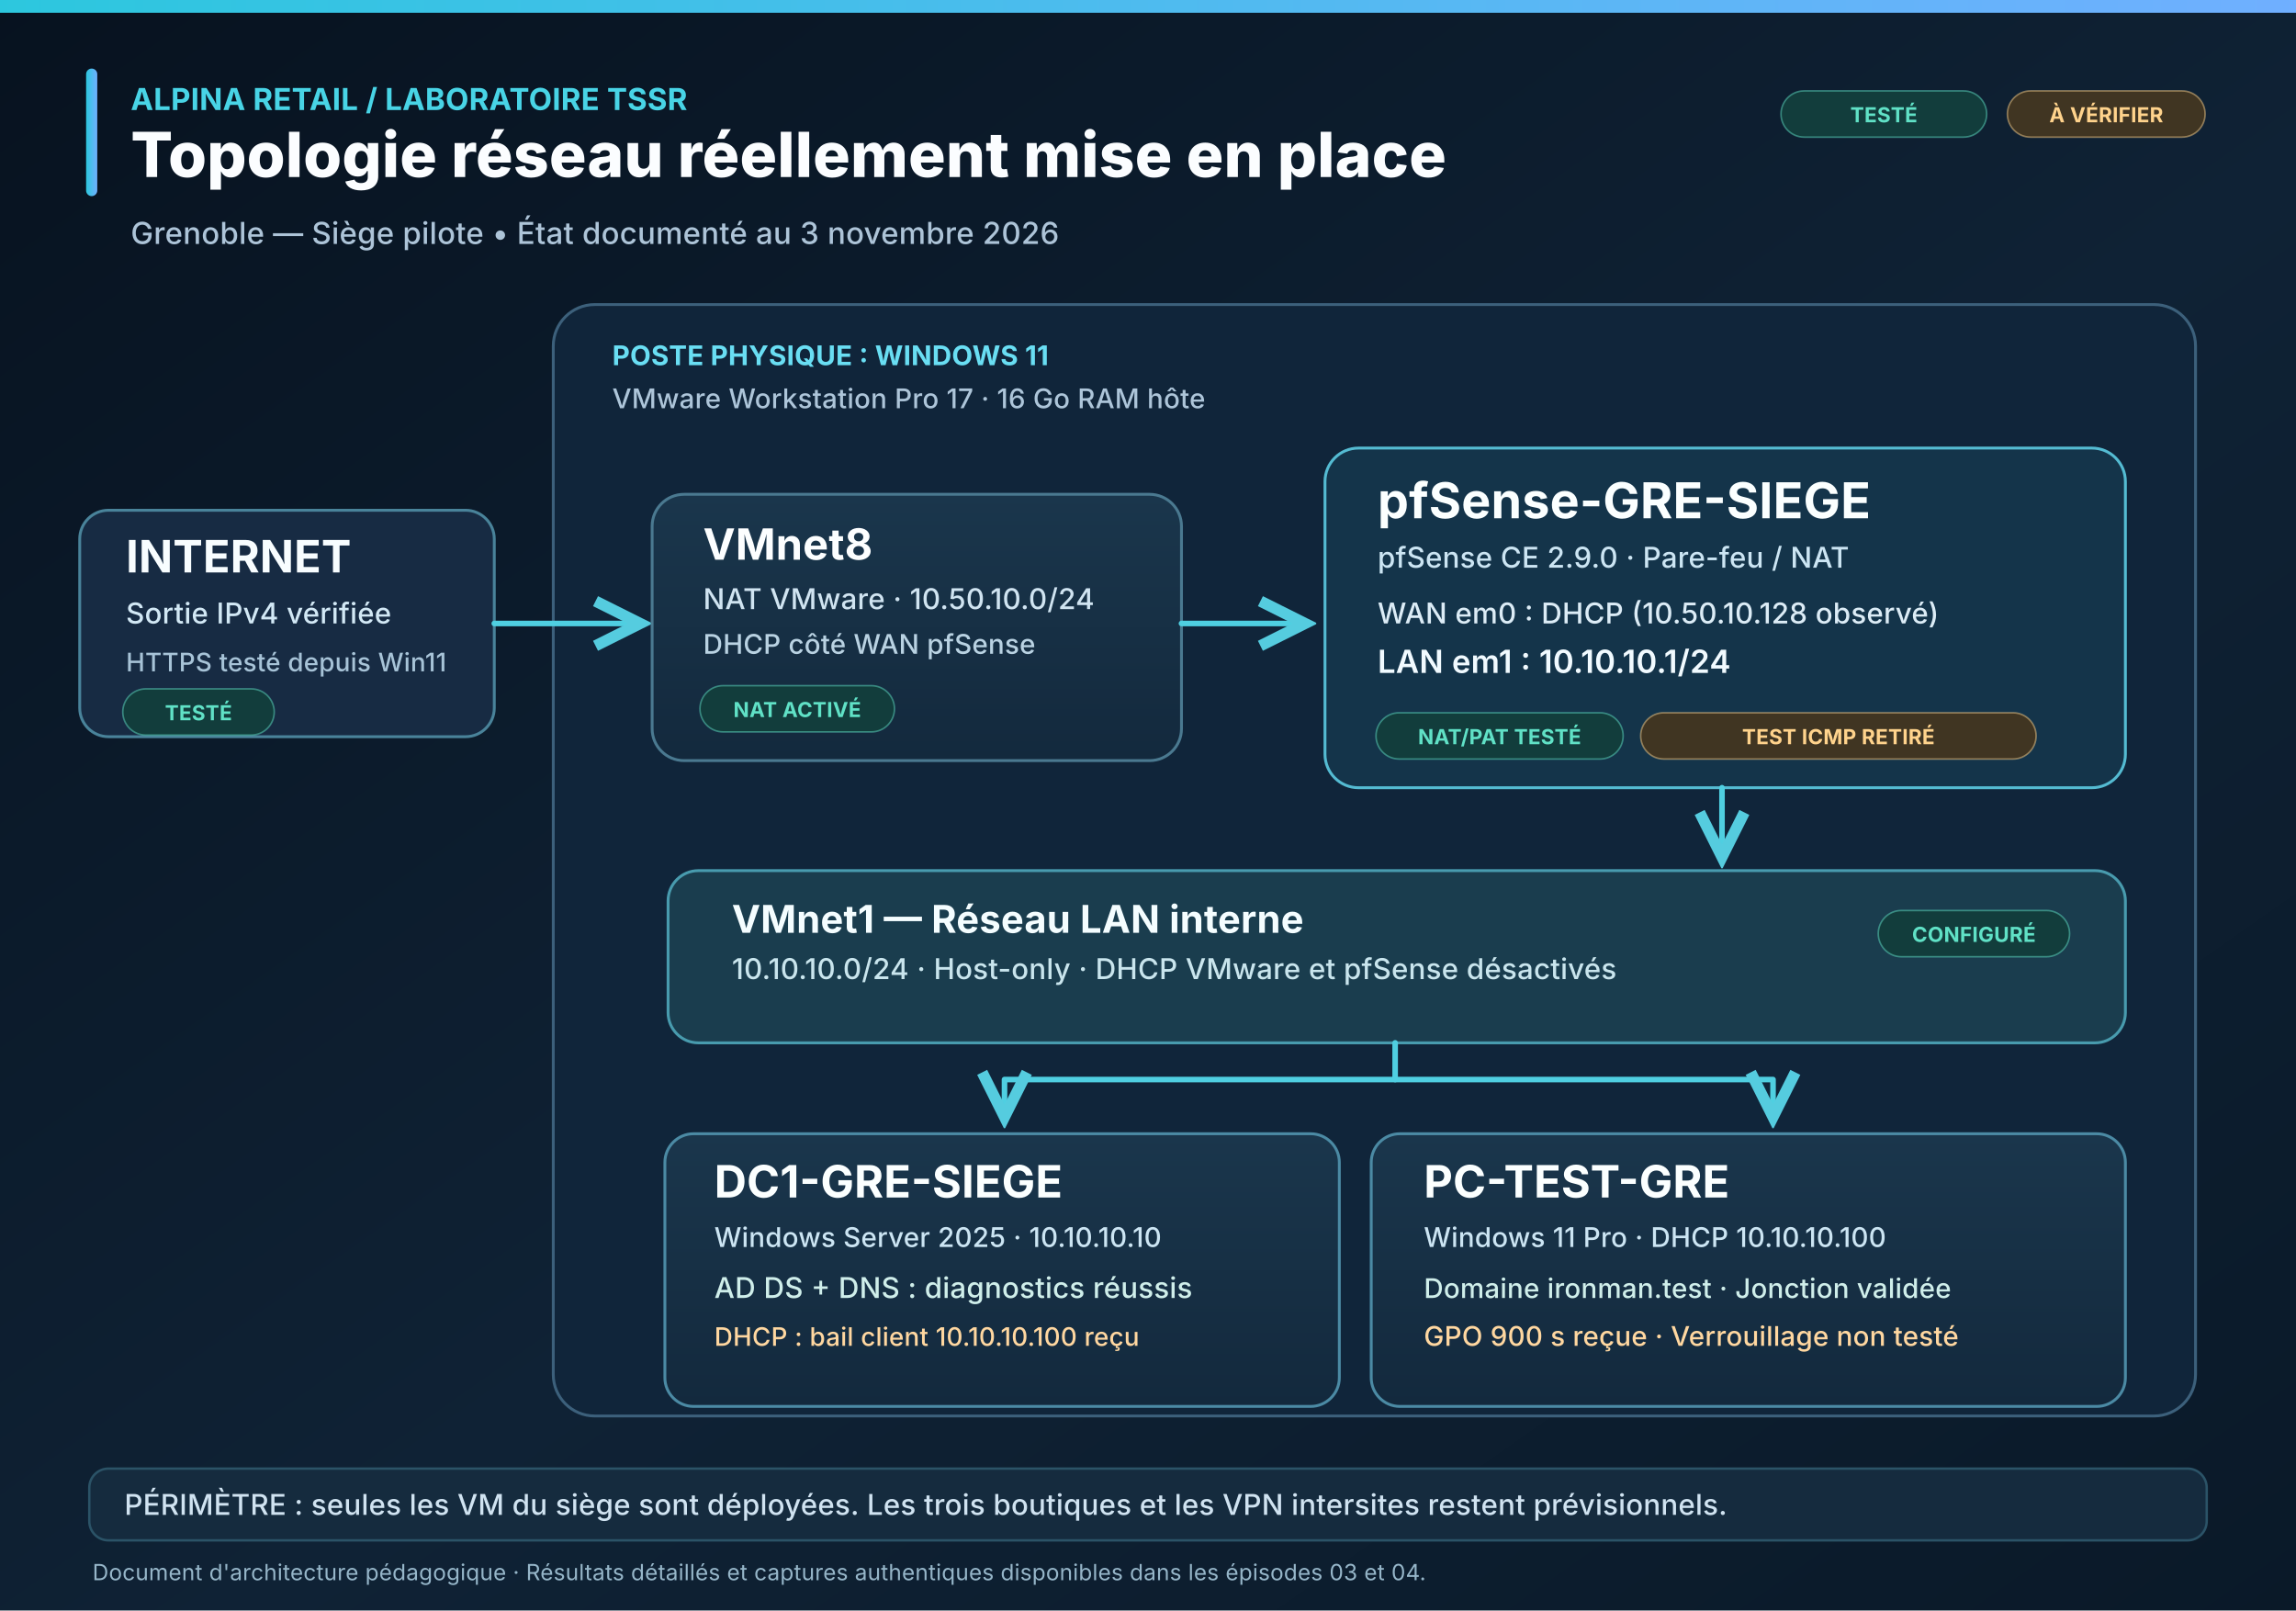
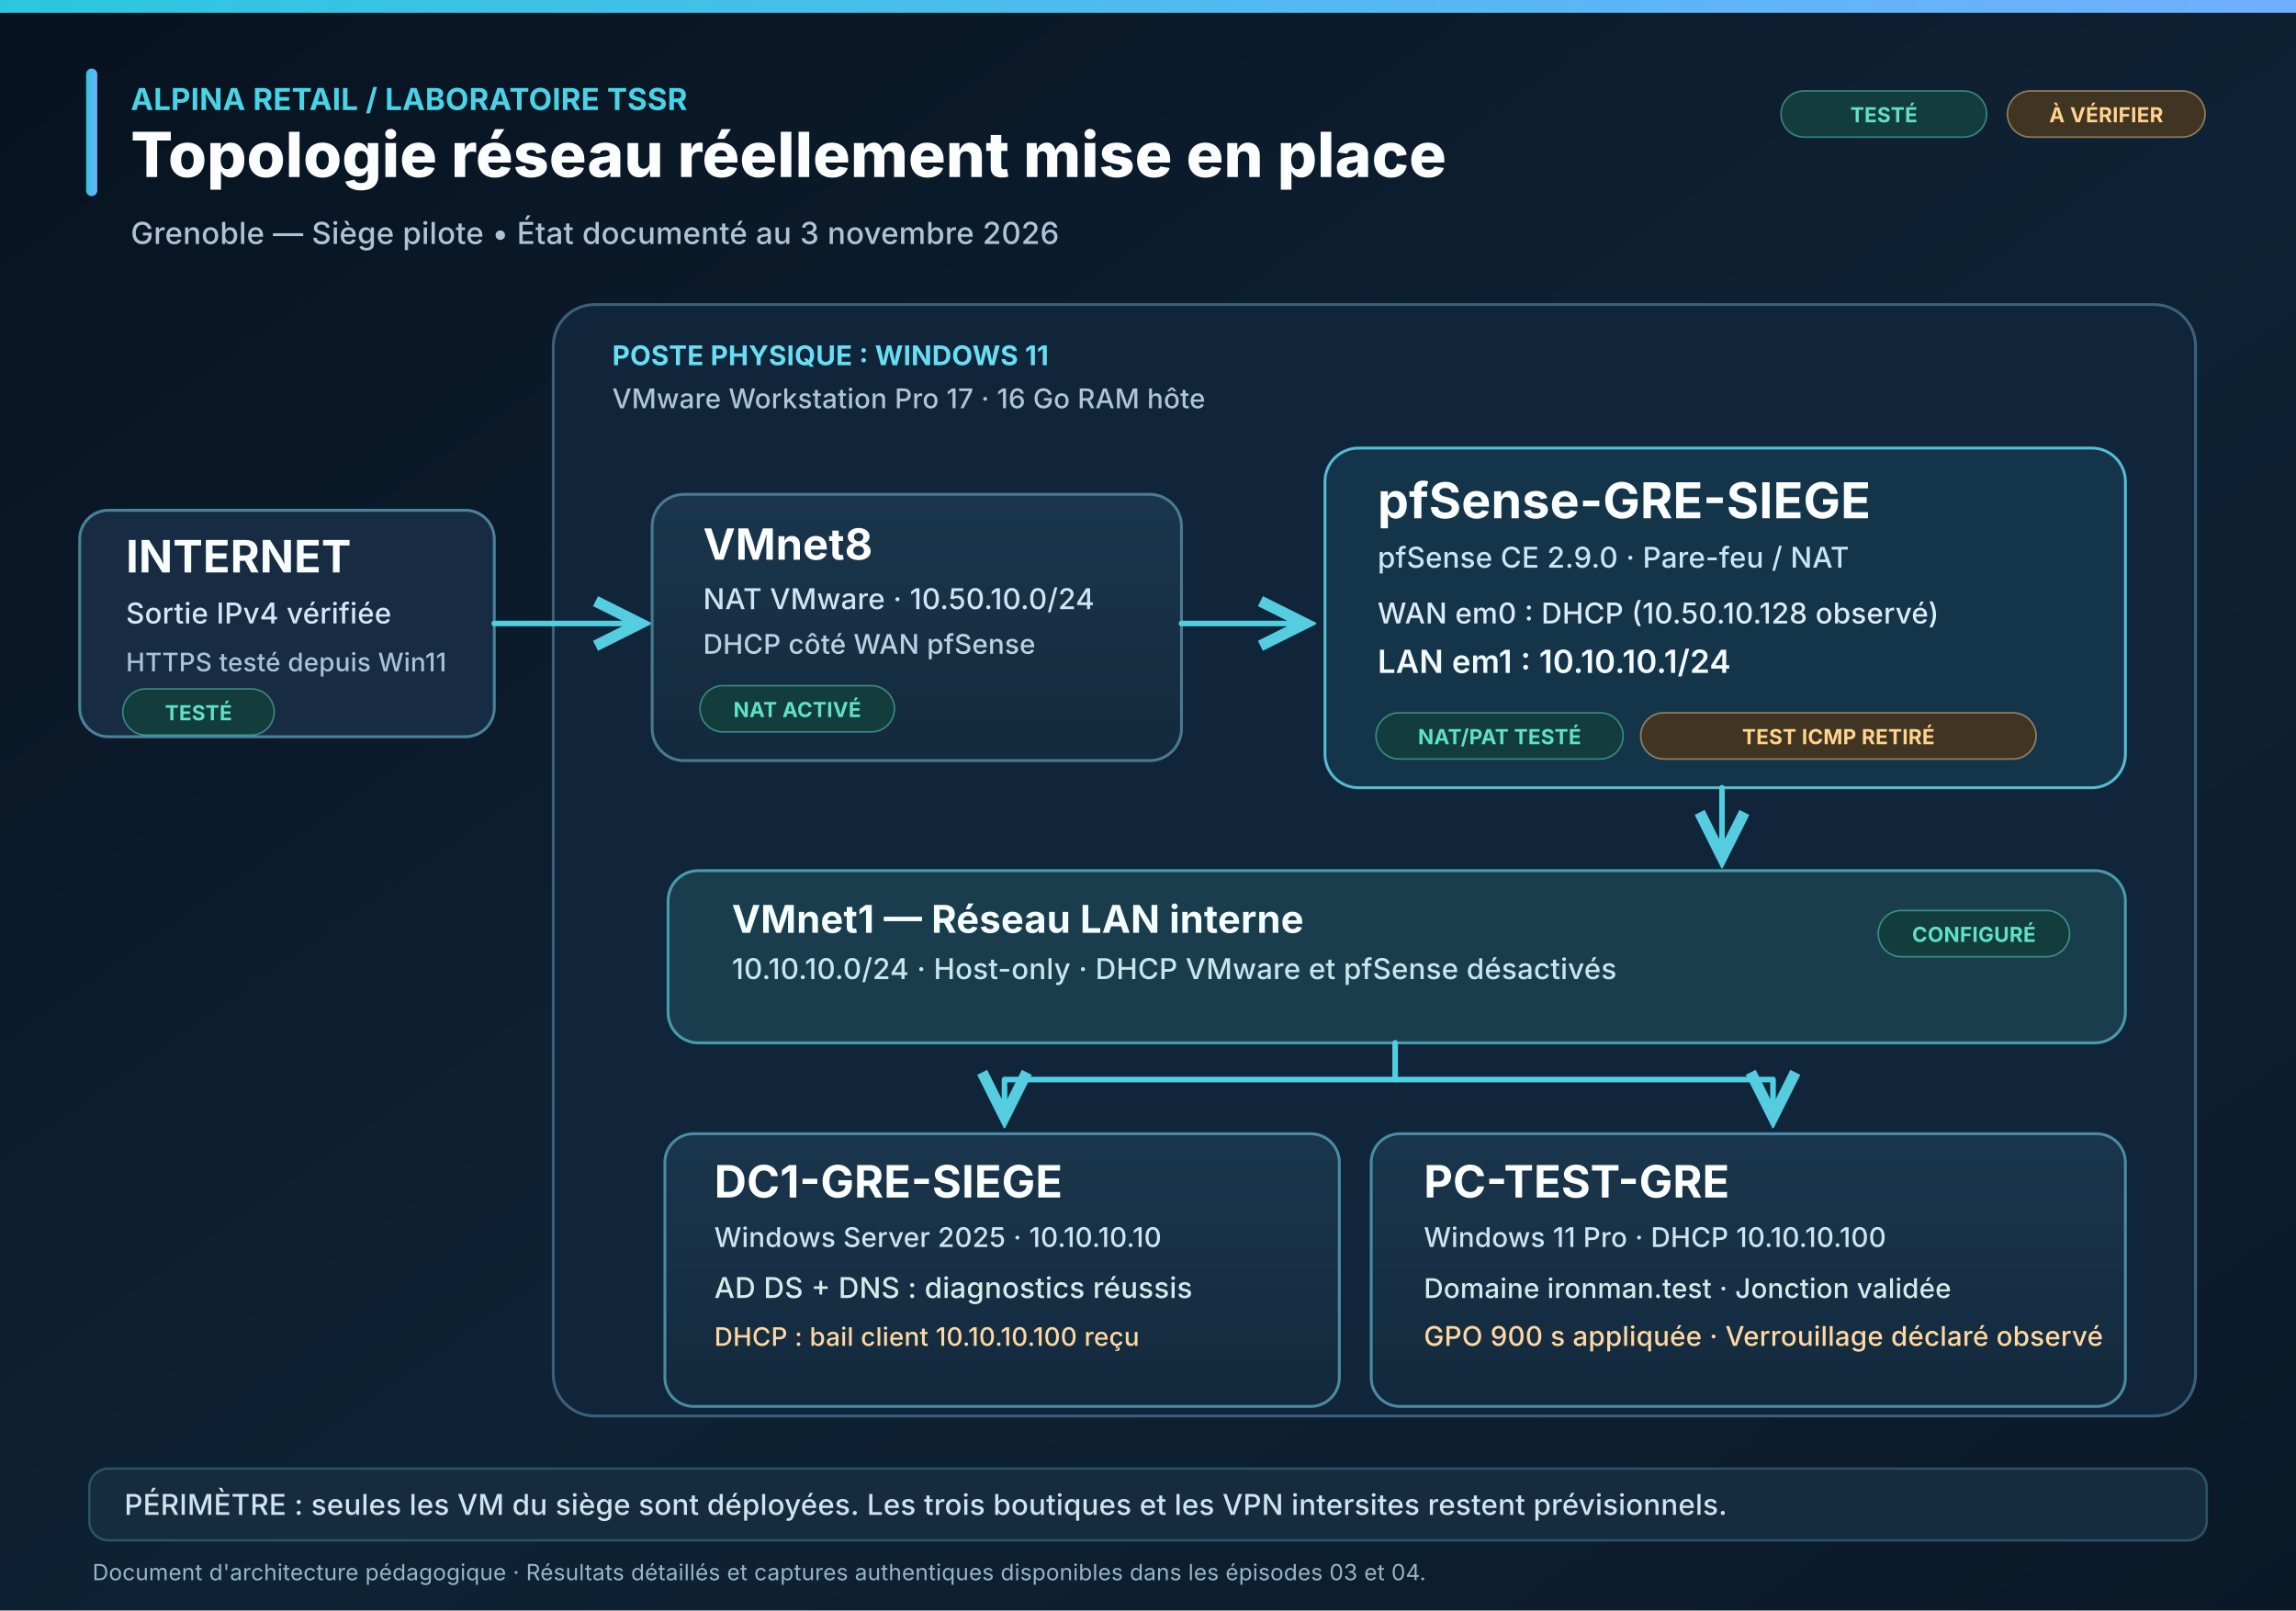
<svg xmlns="http://www.w3.org/2000/svg" width="1440" height="1010" viewBox="0 0 1440 1010" role="img" aria-labelledby="title desc">
  <defs>
    <linearGradient id="bg" x1="0" y1="0" x2="1" y2="1">
      <stop offset="0" stop-color="#07121f" />
      <stop offset=".55" stop-color="#0f2235" />
      <stop offset="1" stop-color="#0a1928" />
    </linearGradient>
    <linearGradient id="accent" x1="0" y1="0" x2="1" y2="0">
      <stop offset="0" stop-color="#2cc7de" />
      <stop offset="1" stop-color="#70afff" />
    </linearGradient>
    <linearGradient id="node" x1="0" y1="0" x2="0" y2="1">
      <stop offset="0" stop-color="#1a364c" />
      <stop offset="1" stop-color="#13293d" />
    </linearGradient>
    <marker id="arr" markerWidth="12" markerHeight="12" refX="9" refY="6" orient="auto">
      <path d="M2 2 L10 6 L2 10" fill="none" stroke="#55ccdf" stroke-width="2" />
    </marker>
    <style>text { font-family: Inter, "Segoe UI", Arial, sans-serif; letter-spacing: .13px; } .muted{fill:#adc4d8} .route{fill:none;stroke:#4fcfe1;stroke-width:3.5;stroke-linecap:round;stroke-linejoin:round} .dash{stroke-dasharray:8 7}</style>
  </defs>
  <rect width="1440" height="1010" fill="url(#bg)" />
  <rect x="0" y="0" width="1440" height="8" fill="url(#accent)" />
  <rect x="54" y="43" width="7" height="80" rx="3.5" fill="url(#accent)" />
  <text x="82" y="69" fill="#48d4e6" font-size="19" font-weight="750" text-anchor="start">ALPINA RETAIL  /  LABORATOIRE TSSR</text>
  <text x="82" y="111" fill="#fbfdff" font-size="39" font-weight="760" text-anchor="start">Topologie réseau réellement mise en place</text>
  <text x="82" y="153" fill="#adc4d8" font-size="19" font-weight="450" text-anchor="start">Grenoble — Siège pilote  •  État documenté au 3 novembre 2026</text>
  <rect x="1117" y="57" width="129" height="29" rx="14.5" fill="#123d3c" stroke="#60e1c6" stroke-opacity=".48" />
  <text x="1181.5" y="76.7" fill="#60e1c6" font-size="13" font-weight="700" text-anchor="middle">TESTÉ</text>
  <rect x="1259" y="57" width="124" height="29" rx="14.5" fill="#403522" stroke="#ffd38c" stroke-opacity=".48" />
  <text x="1321" y="76.7" fill="#ffd38c" font-size="13" font-weight="700" text-anchor="middle">À VÉRIFIER</text>
  <rect x="347" y="191" width="1030" height="697" rx="26" fill="#10253a" stroke="#3c607b" stroke-width="1.8" />
  <text x="384" y="229" fill="#69def3" font-size="17" font-weight="700" text-anchor="start">POSTE PHYSIQUE : WINDOWS 11</text>
  <text x="384" y="256" fill="#adc5d9" font-size="17" font-weight="480" text-anchor="start">VMware Workstation Pro 17  ·  16 Go RAM hôte</text>
  <rect x="50" y="320" width="260" height="142" rx="18" fill="#172b43" stroke="#49839a" stroke-width="1.8" />
  <text x="79" y="359" fill="#f8fdff" font-size="28" font-weight="740" text-anchor="start">INTERNET</text>
  <text x="79" y="391" fill="#d2e8f5" font-size="18" font-weight="540" text-anchor="start">Sortie IPv4 vérifiée</text>
  <text x="79" y="421" fill="#a7c3d7" font-size="16" font-weight="460" text-anchor="start">HTTPS testé depuis Win11</text>
  <rect x="77" y="432" width="95" height="29" rx="14.5" fill="#123d3c" stroke="#60e1c6" stroke-opacity=".48" />
  <text x="124.5" y="451.7" fill="#60e1c6" font-size="13" font-weight="700" text-anchor="middle">TESTÉ</text>
  <path class="route" d="M310 391 H398" marker-end="url(#arr)" />
  <rect x="409" y="310" width="332" height="167" rx="20" fill="url(#node)" stroke="#4a7990" stroke-width="1.8" />
  <text x="441" y="351" fill="#fcfeff" font-size="27" font-weight="740" text-anchor="start">VMnet8</text>
  <text x="441" y="382" fill="#d0e4f1" font-size="18" font-weight="510" text-anchor="start">NAT VMware  ·  10.50.10.0/24</text>
  <text x="441" y="410" fill="#b9d2e2" font-size="17" font-weight="450" text-anchor="start">DHCP côté WAN pfSense</text>
  <rect x="439" y="430" width="122" height="29" rx="14.5" fill="#123d3c" stroke="#60e1c6" stroke-opacity=".48" />
  <text x="500" y="449.7" fill="#60e1c6" font-size="13" font-weight="700" text-anchor="middle">NAT ACTIVÉ</text>
  <path class="route" d="M741 391 H815" marker-end="url(#arr)" />
  <rect x="831" y="281" width="502" height="213" rx="21" fill="#14344a" stroke="#54bbd2" stroke-width="1.8" />
  <text x="864" y="325" fill="#fbffff" font-size="31" font-weight="750" text-anchor="start">pfSense-GRE-SIEGE</text>
  <text x="864" y="356" fill="#cce5f3" font-size="18" font-weight="480" text-anchor="start">pfSense CE 2.9.0  ·  Pare-feu / NAT</text>
  <text x="864" y="391" fill="#dcecf6" font-size="18" font-weight="530" text-anchor="start">WAN em0 : DHCP (10.50.10.128 observé)</text>
  <text x="864" y="422" fill="#f1faff" font-size="20" font-weight="630" text-anchor="start">LAN em1 : 10.10.10.1/24</text>
  <rect x="863" y="447" width="155" height="29" rx="14.5" fill="#123d3c" stroke="#60e1c6" stroke-opacity=".48" />
  <text x="940.5" y="466.7" fill="#60e1c6" font-size="13" font-weight="700" text-anchor="middle">NAT/PAT TESTÉ</text>
  <rect x="1029" y="447" width="248" height="29" rx="14.5" fill="#403522" stroke="#ffd38c" stroke-opacity=".48" />
  <text x="1153" y="466.7" fill="#ffd38c" font-size="13" font-weight="700" text-anchor="middle">TEST ICMP RETIRÉ</text>
  <path class="route" d="M1080 494 V534" marker-end="url(#arr)" />
  <rect x="419" y="546" width="914" height="108" rx="19" fill="#1a3d4e" stroke="#489bae" stroke-width="1.8" />
  <text x="459" y="585" fill="#f4fdff" font-size="24" font-weight="720" text-anchor="start">VMnet1 — Réseau LAN interne</text>
  <text x="459" y="614" fill="#c9e5ed" font-size="18" font-weight="470" text-anchor="start">10.10.10.0/24  ·  Host-only  ·  DHCP VMware et pfSense désactivés</text>
  <rect x="1178" y="571" width="120" height="29" rx="14.5" fill="#123d3c" stroke="#60e1c6" stroke-opacity=".48" />
  <text x="1238" y="590.7" fill="#60e1c6" font-size="13" font-weight="700" text-anchor="middle">CONFIGURÉ</text>
  <path class="route" d="M875 654 V677 H630 V697" marker-end="url(#arr)" />
  <path class="route" d="M875 677 H1112 V697" marker-end="url(#arr)" />
  <rect x="417" y="711" width="423" height="171" rx="18" fill="url(#node)" stroke="#4b8aa4" stroke-width="1.8" />
  <text x="448" y="751" fill="#fbffff" font-size="28" font-weight="735" text-anchor="start">DC1-GRE-SIEGE</text>
  <text x="448" y="782" fill="#cce5f3" font-size="17" font-weight="500" text-anchor="start">Windows Server 2025  ·  10.10.10.10</text>
  <text x="448" y="814" fill="#cfeeea" font-size="18" font-weight="550" text-anchor="start">AD DS + DNS : diagnostics réussis</text>
  <text x="448" y="844" fill="#ffd7a0" font-size="16" font-weight="480" text-anchor="start">DHCP : bail client 10.10.10.100 reçu</text>
  <rect x="860" y="711" width="473" height="171" rx="18" fill="url(#node)" stroke="#4b8aa4" stroke-width="1.8" />
  <text x="893" y="751" fill="#fbffff" font-size="28" font-weight="735" text-anchor="start">PC-TEST-GRE</text>
  <text x="893" y="782" fill="#cce5f3" font-size="17" font-weight="500" text-anchor="start">Windows 11 Pro  ·  DHCP 10.10.10.100</text>
  <text x="893" y="814" fill="#cfeeea" font-size="17" font-weight="540" text-anchor="start">Domaine ironman.test  ·  Jonction validée</text>
-   <text x="893" y="844" fill="#ffd7a0" font-size="17" font-weight="500" text-anchor="start">GPO 900 s reçue  ·  Verrouillage non testé</text>
+   <text x="893" y="844" fill="#ffd7a0" font-size="17" font-weight="500" text-anchor="start">GPO 900 s appliquée  ·  Verrouillage déclaré observé</text>
  <rect x="56" y="921" width="1328" height="45" rx="12" fill="#152b3e" stroke="#2b5367" stroke-width="1.5" />
  <text x="78" y="950" fill="#d0e3f1" font-size="18" font-weight="530" text-anchor="start">PÉRIMÈTRE : seules les VM du siège sont déployées. Les trois boutiques et les VPN intersites restent prévisionnels.</text>
  <text x="58" y="991" fill="#96b6c9" font-size="14" font-weight="430" text-anchor="start">Document d'architecture pédagogique · Résultats détaillés et captures authentiques disponibles dans les épisodes 03 et 04.</text>
</svg>
